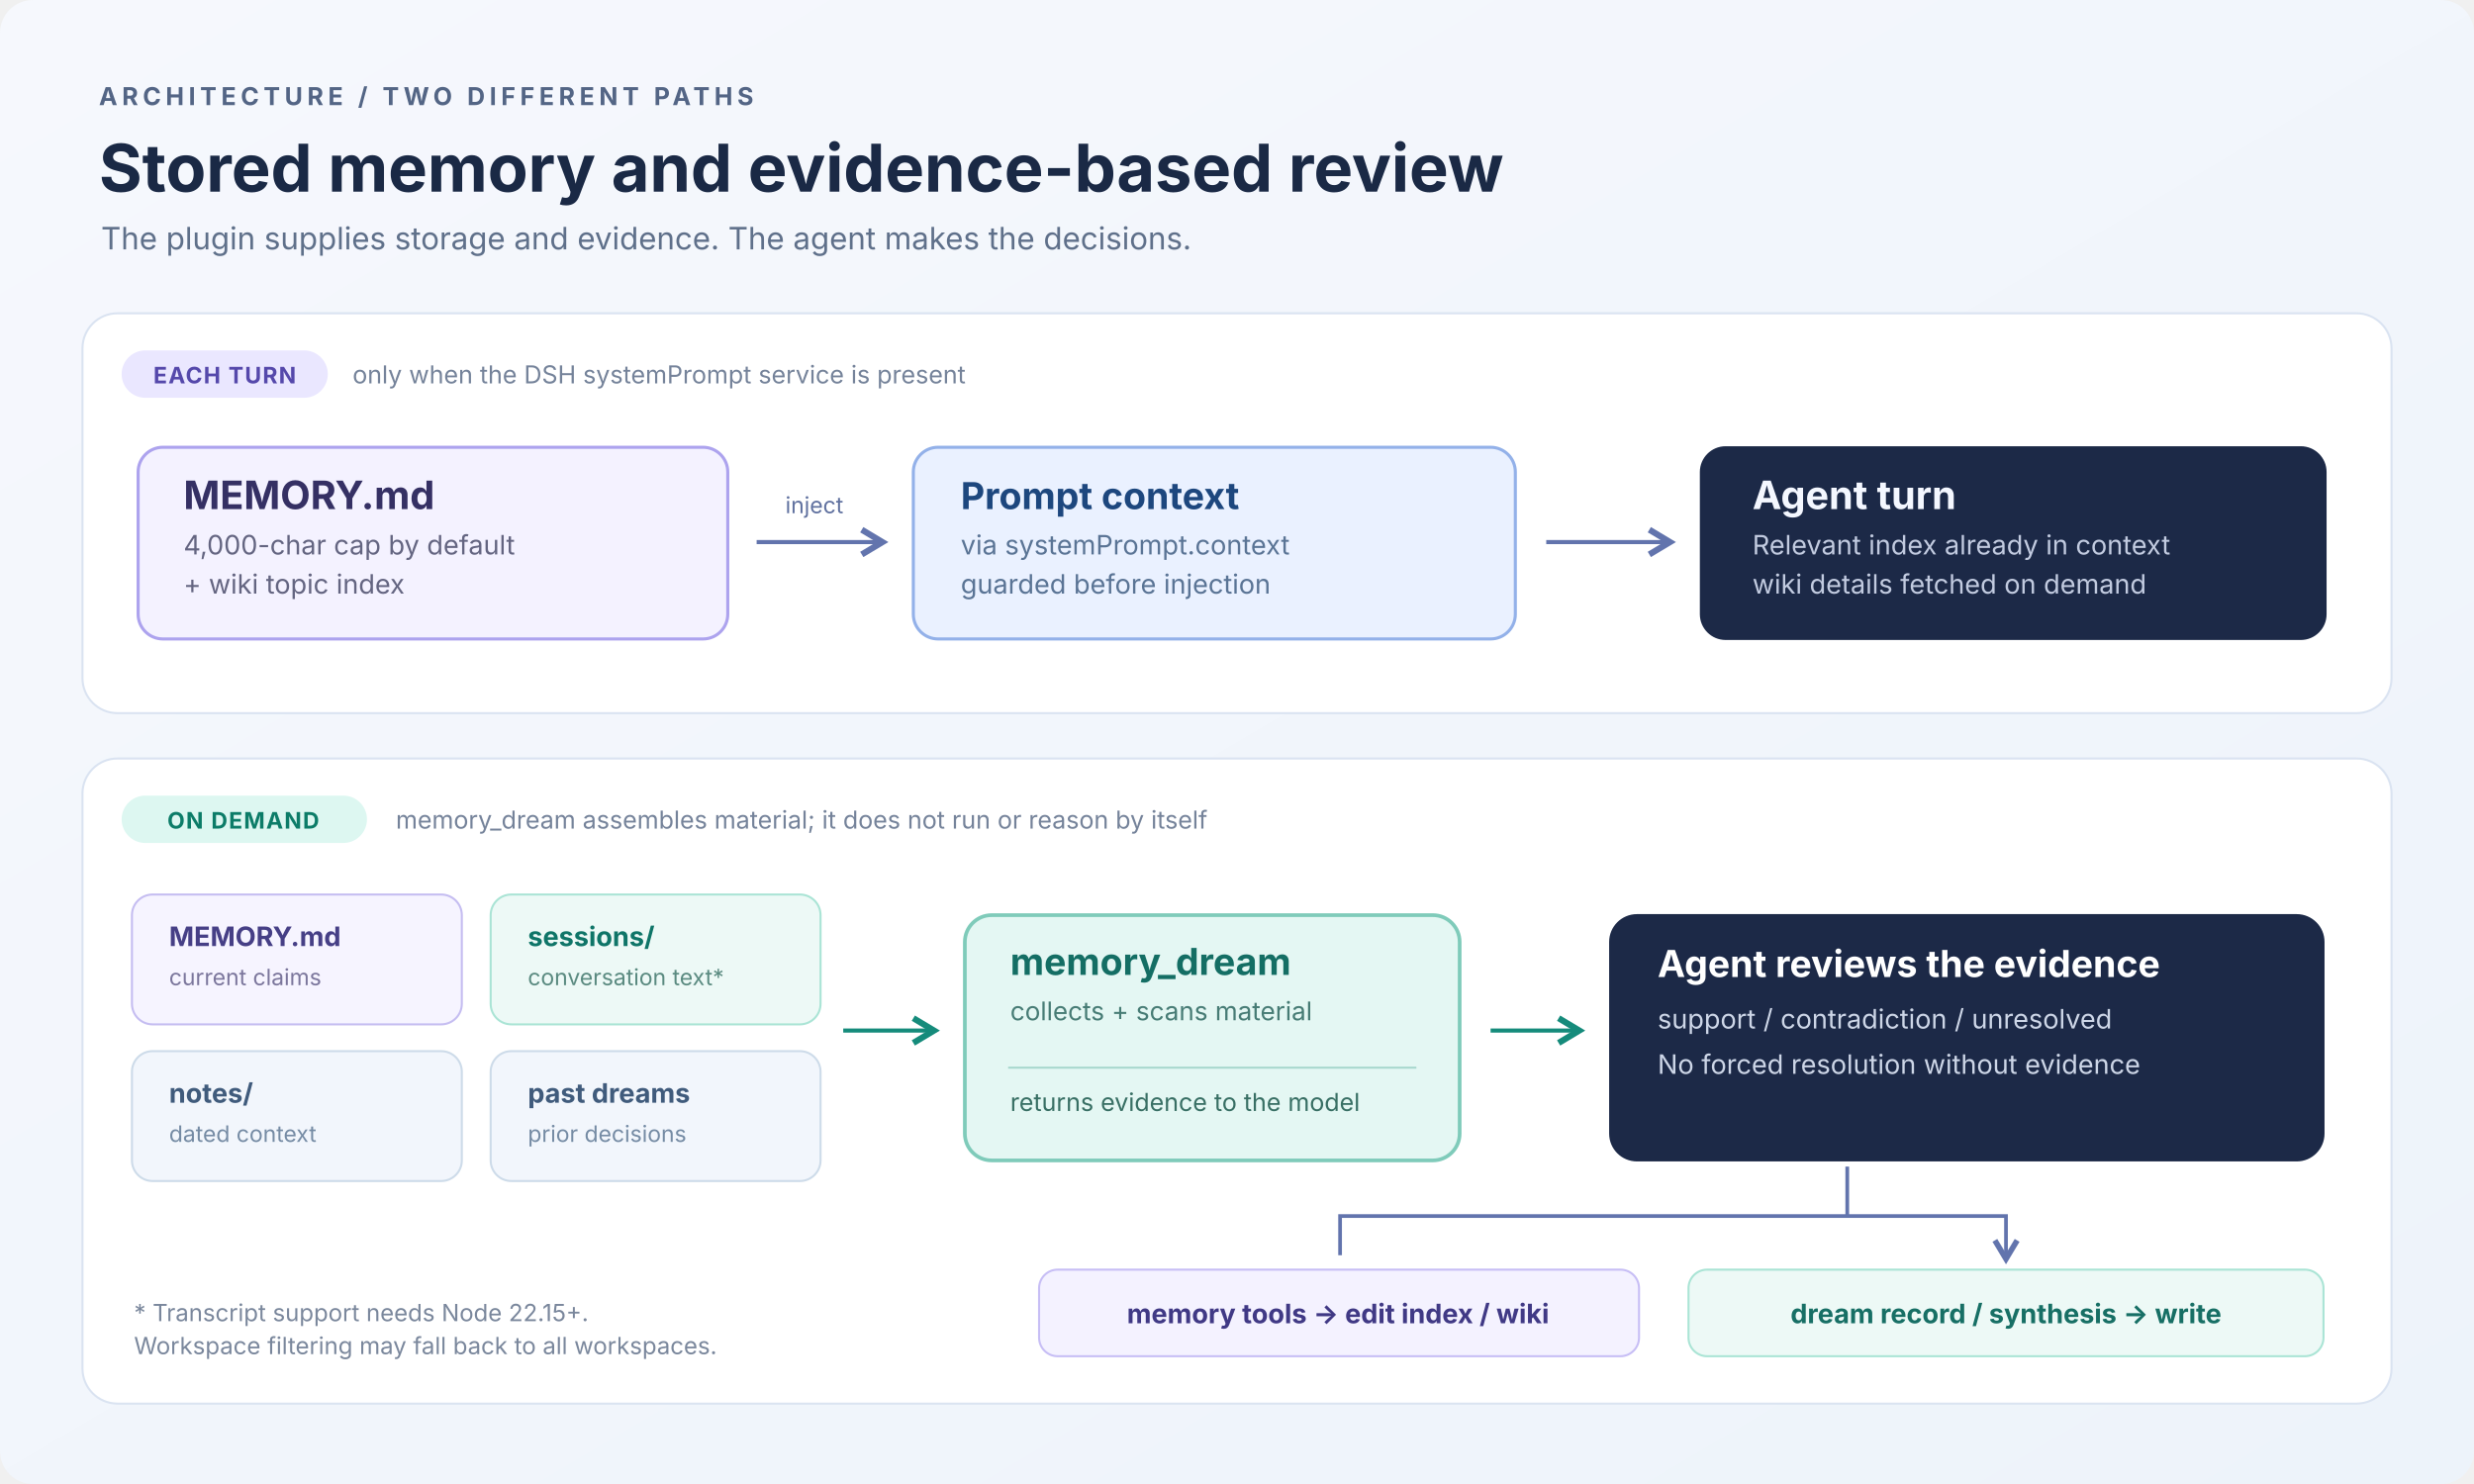
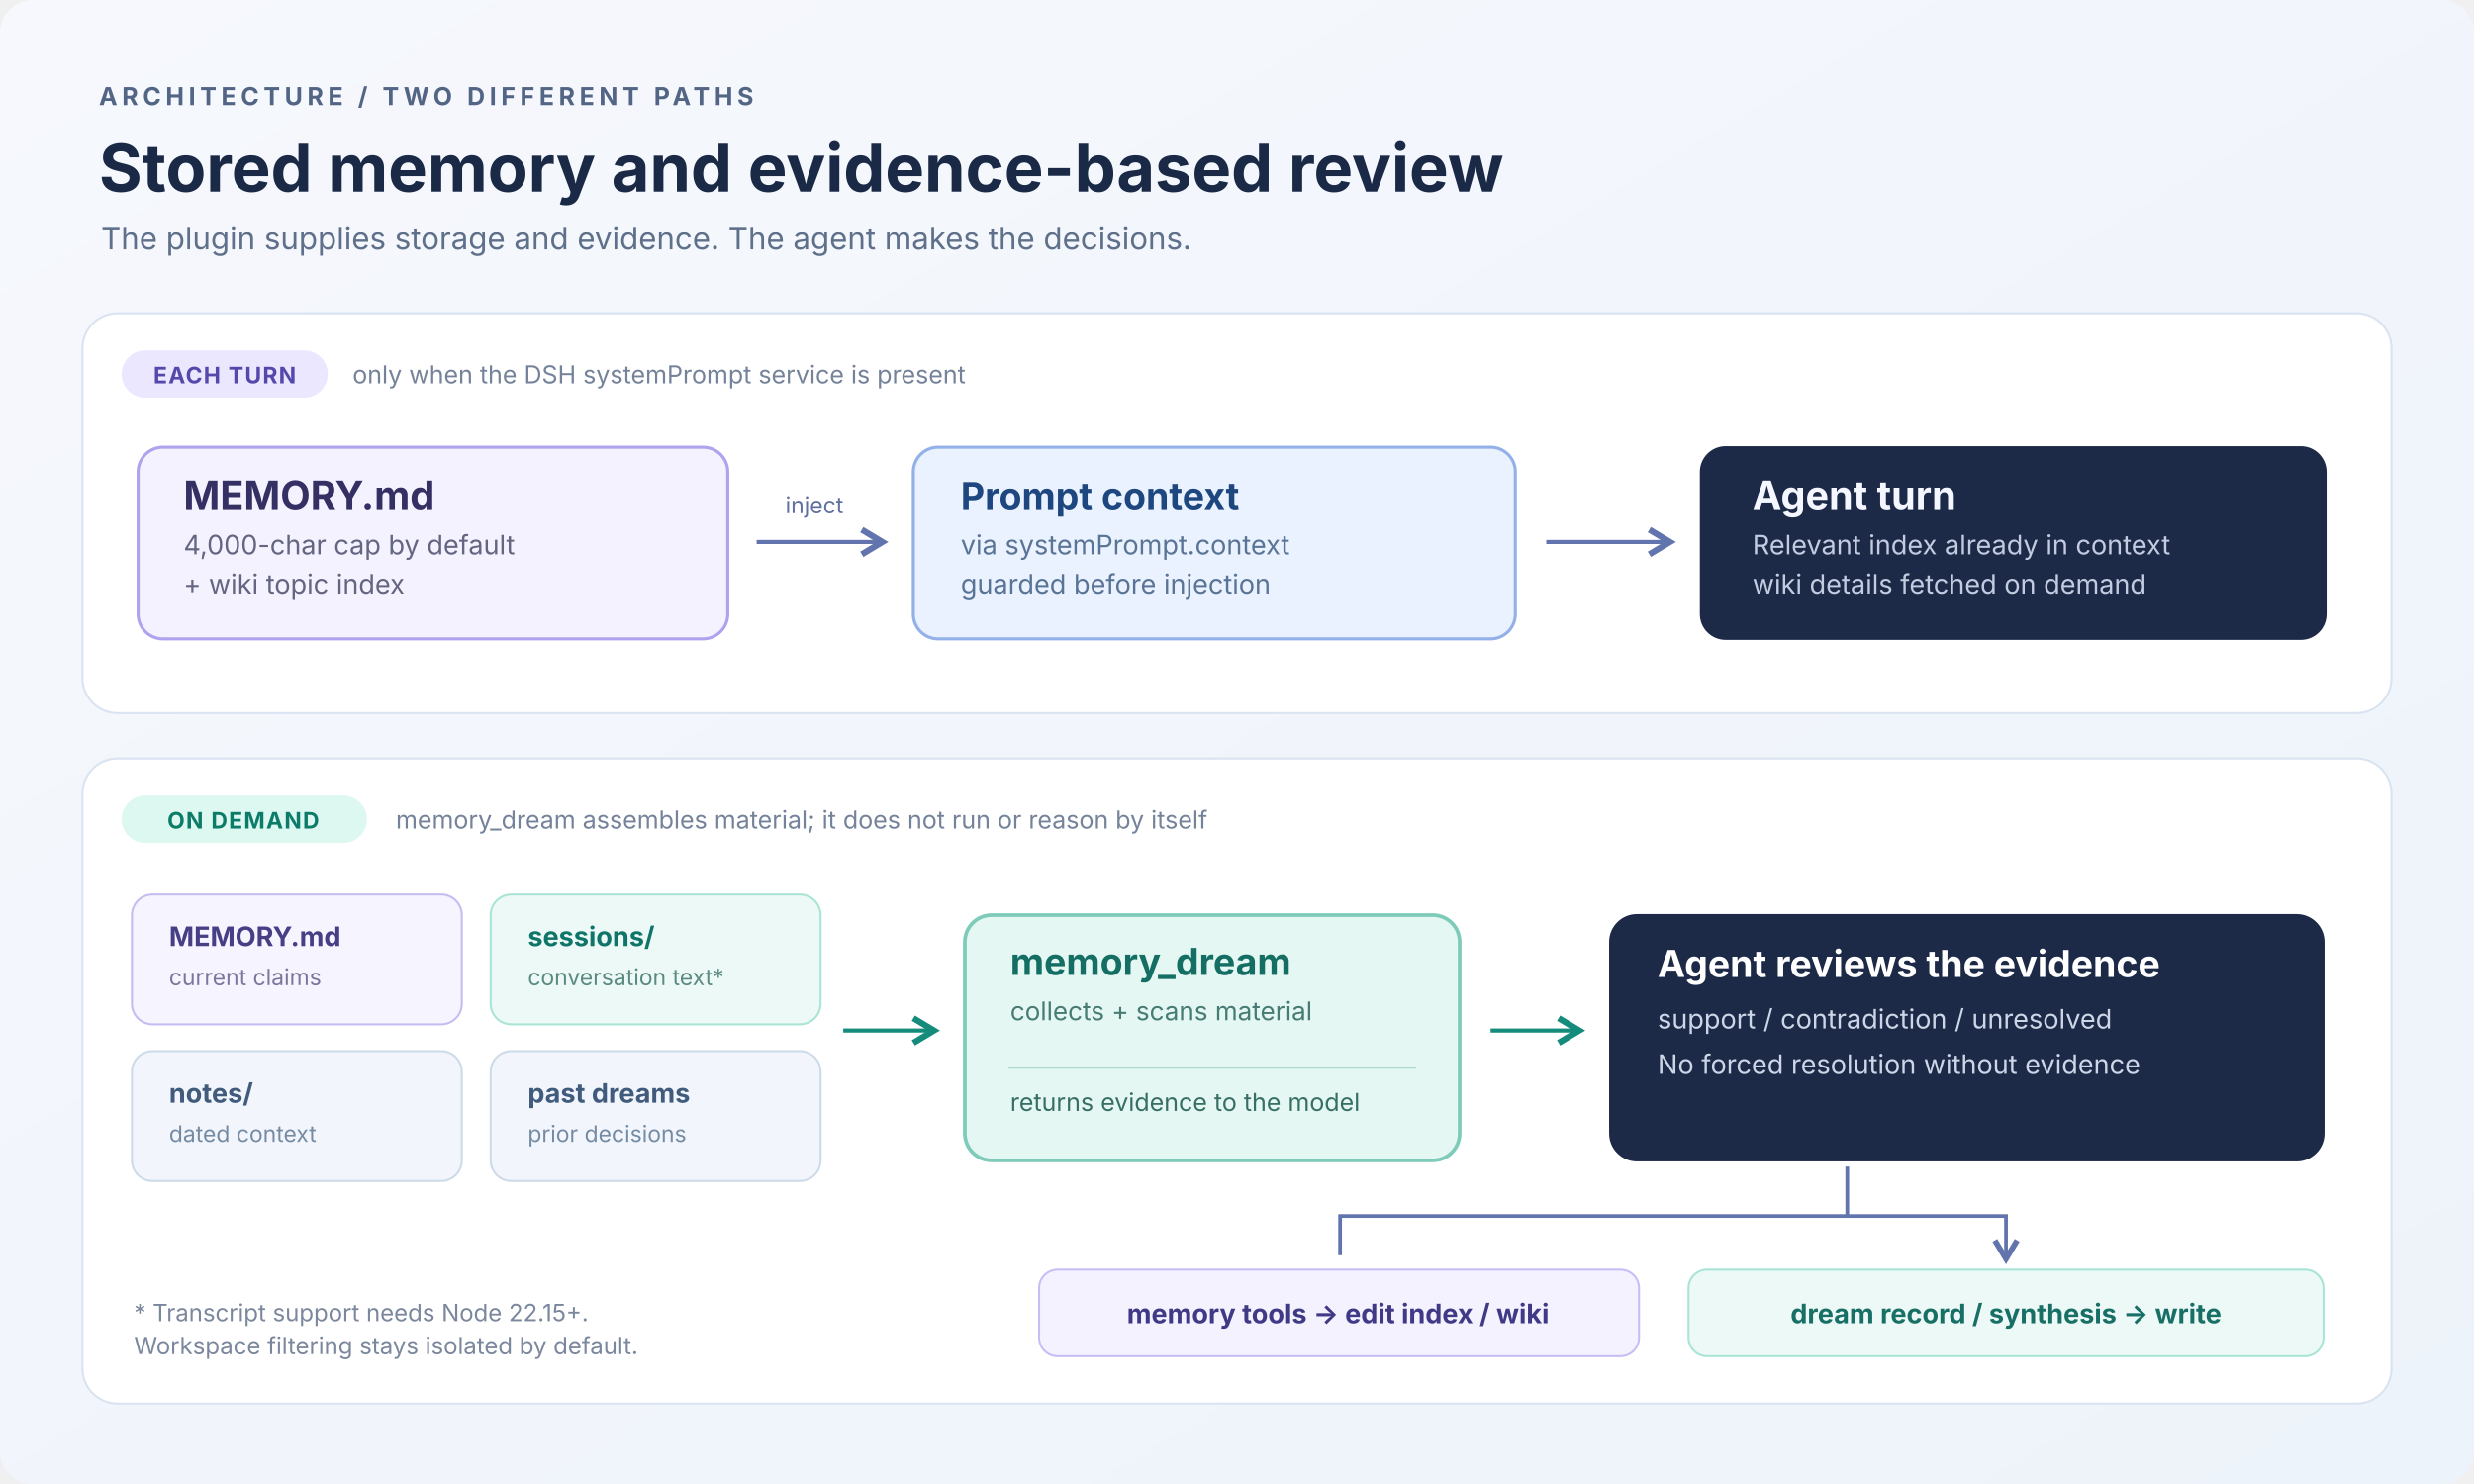
<svg xmlns="http://www.w3.org/2000/svg" width="1200" height="720" viewBox="0 0 1200 720" role="img" aria-labelledby="title desc">
  <defs>
    <linearGradient id="bg" x1="0" y1="0" x2="1" y2="1">
      <stop stop-color="#F6F8FD" />
      <stop offset="1" stop-color="#EDF3FA" />
    </linearGradient>
    <marker id="arrowB" markerWidth="8" markerHeight="8" refX="5" refY="4" orient="auto">
      <path d="M1 1 L6 4 L1 7" fill="none" stroke="#6274AD" stroke-width="1.5" />
    </marker>
    <marker id="arrowG" markerWidth="8" markerHeight="8" refX="5" refY="4" orient="auto">
      <path d="M1 1 L6 4 L1 7" fill="none" stroke="#158B7B" stroke-width="1.5" />
    </marker>
  </defs>
  <rect width="1200" height="720" rx="16" fill="url(#bg)" />
  <g font-family="Inter, Segoe UI, Arial, sans-serif">
    <text x="48" y="51" fill="#536585" font-size="12" font-weight="700" letter-spacing="2.2">ARCHITECTURE / TWO DIFFERENT PATHS</text>
    <text x="48" y="93" fill="#1A2945" font-size="32" font-weight="750">Stored memory and evidence-based review</text>
    <text x="49" y="121" fill="#5F708A" font-size="15">The plugin supplies storage and evidence. The agent makes the decisions.</text>
    <rect x="40" y="152" width="1120" height="194" rx="17" fill="#FFFFFF" stroke="#DAE3F1" />
    <rect x="59" y="170" width="100" height="23" rx="11.5" fill="#EAE7FF" />
    <text x="109" y="186" text-anchor="middle" font-size="11" font-weight="700" fill="#5548AB" letter-spacing=".6">EACH TURN</text>
    <text x="171" y="186" fill="#75839A" font-size="12">only when the DSH systemPrompt service is present</text>
    <rect x="67" y="217" width="286" height="93" rx="12" fill="#F4F2FF" stroke="#ADA3EE" stroke-width="1.5" />
    <text x="89" y="247" fill="#353064" font-size="19" font-weight="750">MEMORY.md</text>
    <text x="89" y="269" fill="#646581" font-size="13">4,000-char cap by default</text>
    <text x="89" y="288" fill="#646581" font-size="13">+ wiki topic index</text>
    <path d="M367 263 H426" stroke="#6274AD" stroke-width="2" fill="none" marker-end="url(#arrowB)" />
    <text x="395" y="249" text-anchor="middle" font-size="11" fill="#60719F">inject</text>
    <rect x="443" y="217" width="292" height="93" rx="12" fill="#EAF1FF" stroke="#93B1E9" stroke-width="1.5" />
    <text x="466" y="247" fill="#1D477E" font-size="18" font-weight="750">Prompt context</text>
    <text x="466" y="269" fill="#5A7495" font-size="13">via systemPrompt.context</text>
    <text x="466" y="288" fill="#5A7495" font-size="13">guarded before injection</text>
    <path d="M750 263 H808" stroke="#6274AD" stroke-width="2" fill="none" marker-end="url(#arrowB)" />
    <rect x="825" y="217" width="303" height="93" rx="12" fill="#1C2947" stroke="#1C2947" />
    <text x="850" y="247" fill="#F4F7FF" font-size="19" font-weight="750">Agent turn</text>
    <text x="850" y="269" fill="#C2CBE0" font-size="13">Relevant index already in context</text>
    <text x="850" y="288" fill="#C2CBE0" font-size="13">wiki details fetched on demand</text>
    <rect x="40" y="368" width="1120" height="313" rx="17" fill="#FFFFFF" stroke="#DAE3F1" />
    <rect x="59" y="386" width="119" height="23" rx="11.5" fill="#DDF7F1" />
    <text x="118" y="402" text-anchor="middle" font-size="11" font-weight="700" fill="#0C7C68" letter-spacing=".6">ON DEMAND</text>
    <text x="192" y="402" fill="#75839A" font-size="12">memory_dream assembles material; it does not run or reason by itself</text>
    <g font-size="13" font-weight="700">
      <rect x="64" y="434" width="160" height="63" rx="10" fill="#F6F4FF" stroke="#C5BDF1" />
      <text x="82" y="459" fill="#463F86">MEMORY.md</text>
      <text x="82" y="478" font-size="11" font-weight="400" fill="#7B769C">current claims</text>
      <rect x="238" y="434" width="160" height="63" rx="10" fill="#EDF9F6" stroke="#AAE4D5" />
      <text x="256" y="459" fill="#0F7568">sessions/</text>
      <text x="256" y="478" font-size="11" font-weight="400" fill="#5A8A80">conversation text*</text>
      <rect x="64" y="510" width="160" height="63" rx="10" fill="#F2F6FC" stroke="#CDDBE9" />
      <text x="82" y="535" fill="#405B7C">notes/</text>
      <text x="82" y="554" font-size="11" font-weight="400" fill="#758BA4">dated context</text>
      <rect x="238" y="510" width="160" height="63" rx="10" fill="#F2F6FC" stroke="#CDDBE9" />
      <text x="256" y="535" fill="#405B7C">past dreams</text>
      <text x="256" y="554" font-size="11" font-weight="400" fill="#758BA4">prior decisions</text>
    </g>
    <path d="M409 500 H451" stroke="#158B7B" stroke-width="2" fill="none" marker-end="url(#arrowG)" />
    <rect x="468" y="444" width="240" height="119" rx="13" fill="#E4F7F3" stroke="#7FCBBA" stroke-width="1.8" />
    <text x="490" y="473" fill="#146E64" font-size="18" font-weight="750">memory_dream</text>
    <text x="490" y="495" fill="#477C75" font-size="12.5">collects + scans material</text>
    <path d="M489 518 H687" stroke="#A8D8CE" stroke-width="1" />
    <text x="490" y="539" fill="#386F64" font-size="12">returns evidence to the model</text>
    <path d="M723 500 H764" stroke="#158B7B" stroke-width="2" fill="none" marker-end="url(#arrowG)" />
    <rect x="781" y="444" width="346" height="119" rx="13" fill="#1C2947" stroke="#1C2947" />
    <text x="804" y="474" fill="#FFFFFF" font-size="18" font-weight="750">Agent reviews the evidence</text>
    <text x="804" y="499" fill="#CDD6E7" font-size="13">support / contradiction / unresolved</text>
    <text x="804" y="521" fill="#CDD6E7" font-size="13">No forced resolution without evidence</text>
    <path d="M896 566 V590 H650 V609 M896 590 H973 V609" stroke="#6274AD" fill="none" stroke-width="1.8" marker-end="url(#arrowB)" />
    <rect x="504" y="616" width="291" height="42" rx="9" fill="#F4F2FF" stroke="#C7BEF5" />
    <text x="649" y="642" text-anchor="middle" fill="#403985" font-size="13" font-weight="700">memory tools → edit index / wiki</text>
    <rect x="819" y="616" width="308" height="42" rx="9" fill="#EDF9F6" stroke="#AAE4D5" />
    <text x="973" y="642" text-anchor="middle" fill="#176F65" font-size="13" font-weight="700">dream record / synthesis → write</text>
    <text x="65" y="641" fill="#7A879C" font-size="11.5">* Transcript support needs Node 22.15+.</text>
-     <text x="65" y="657" fill="#7A879C" font-size="11.5">Workspace filtering may fall back to all workspaces.</text>
+     <text x="65" y="657" fill="#7A879C" font-size="11.5">Workspace filtering stays isolated by default.</text>
  </g>
</svg>
